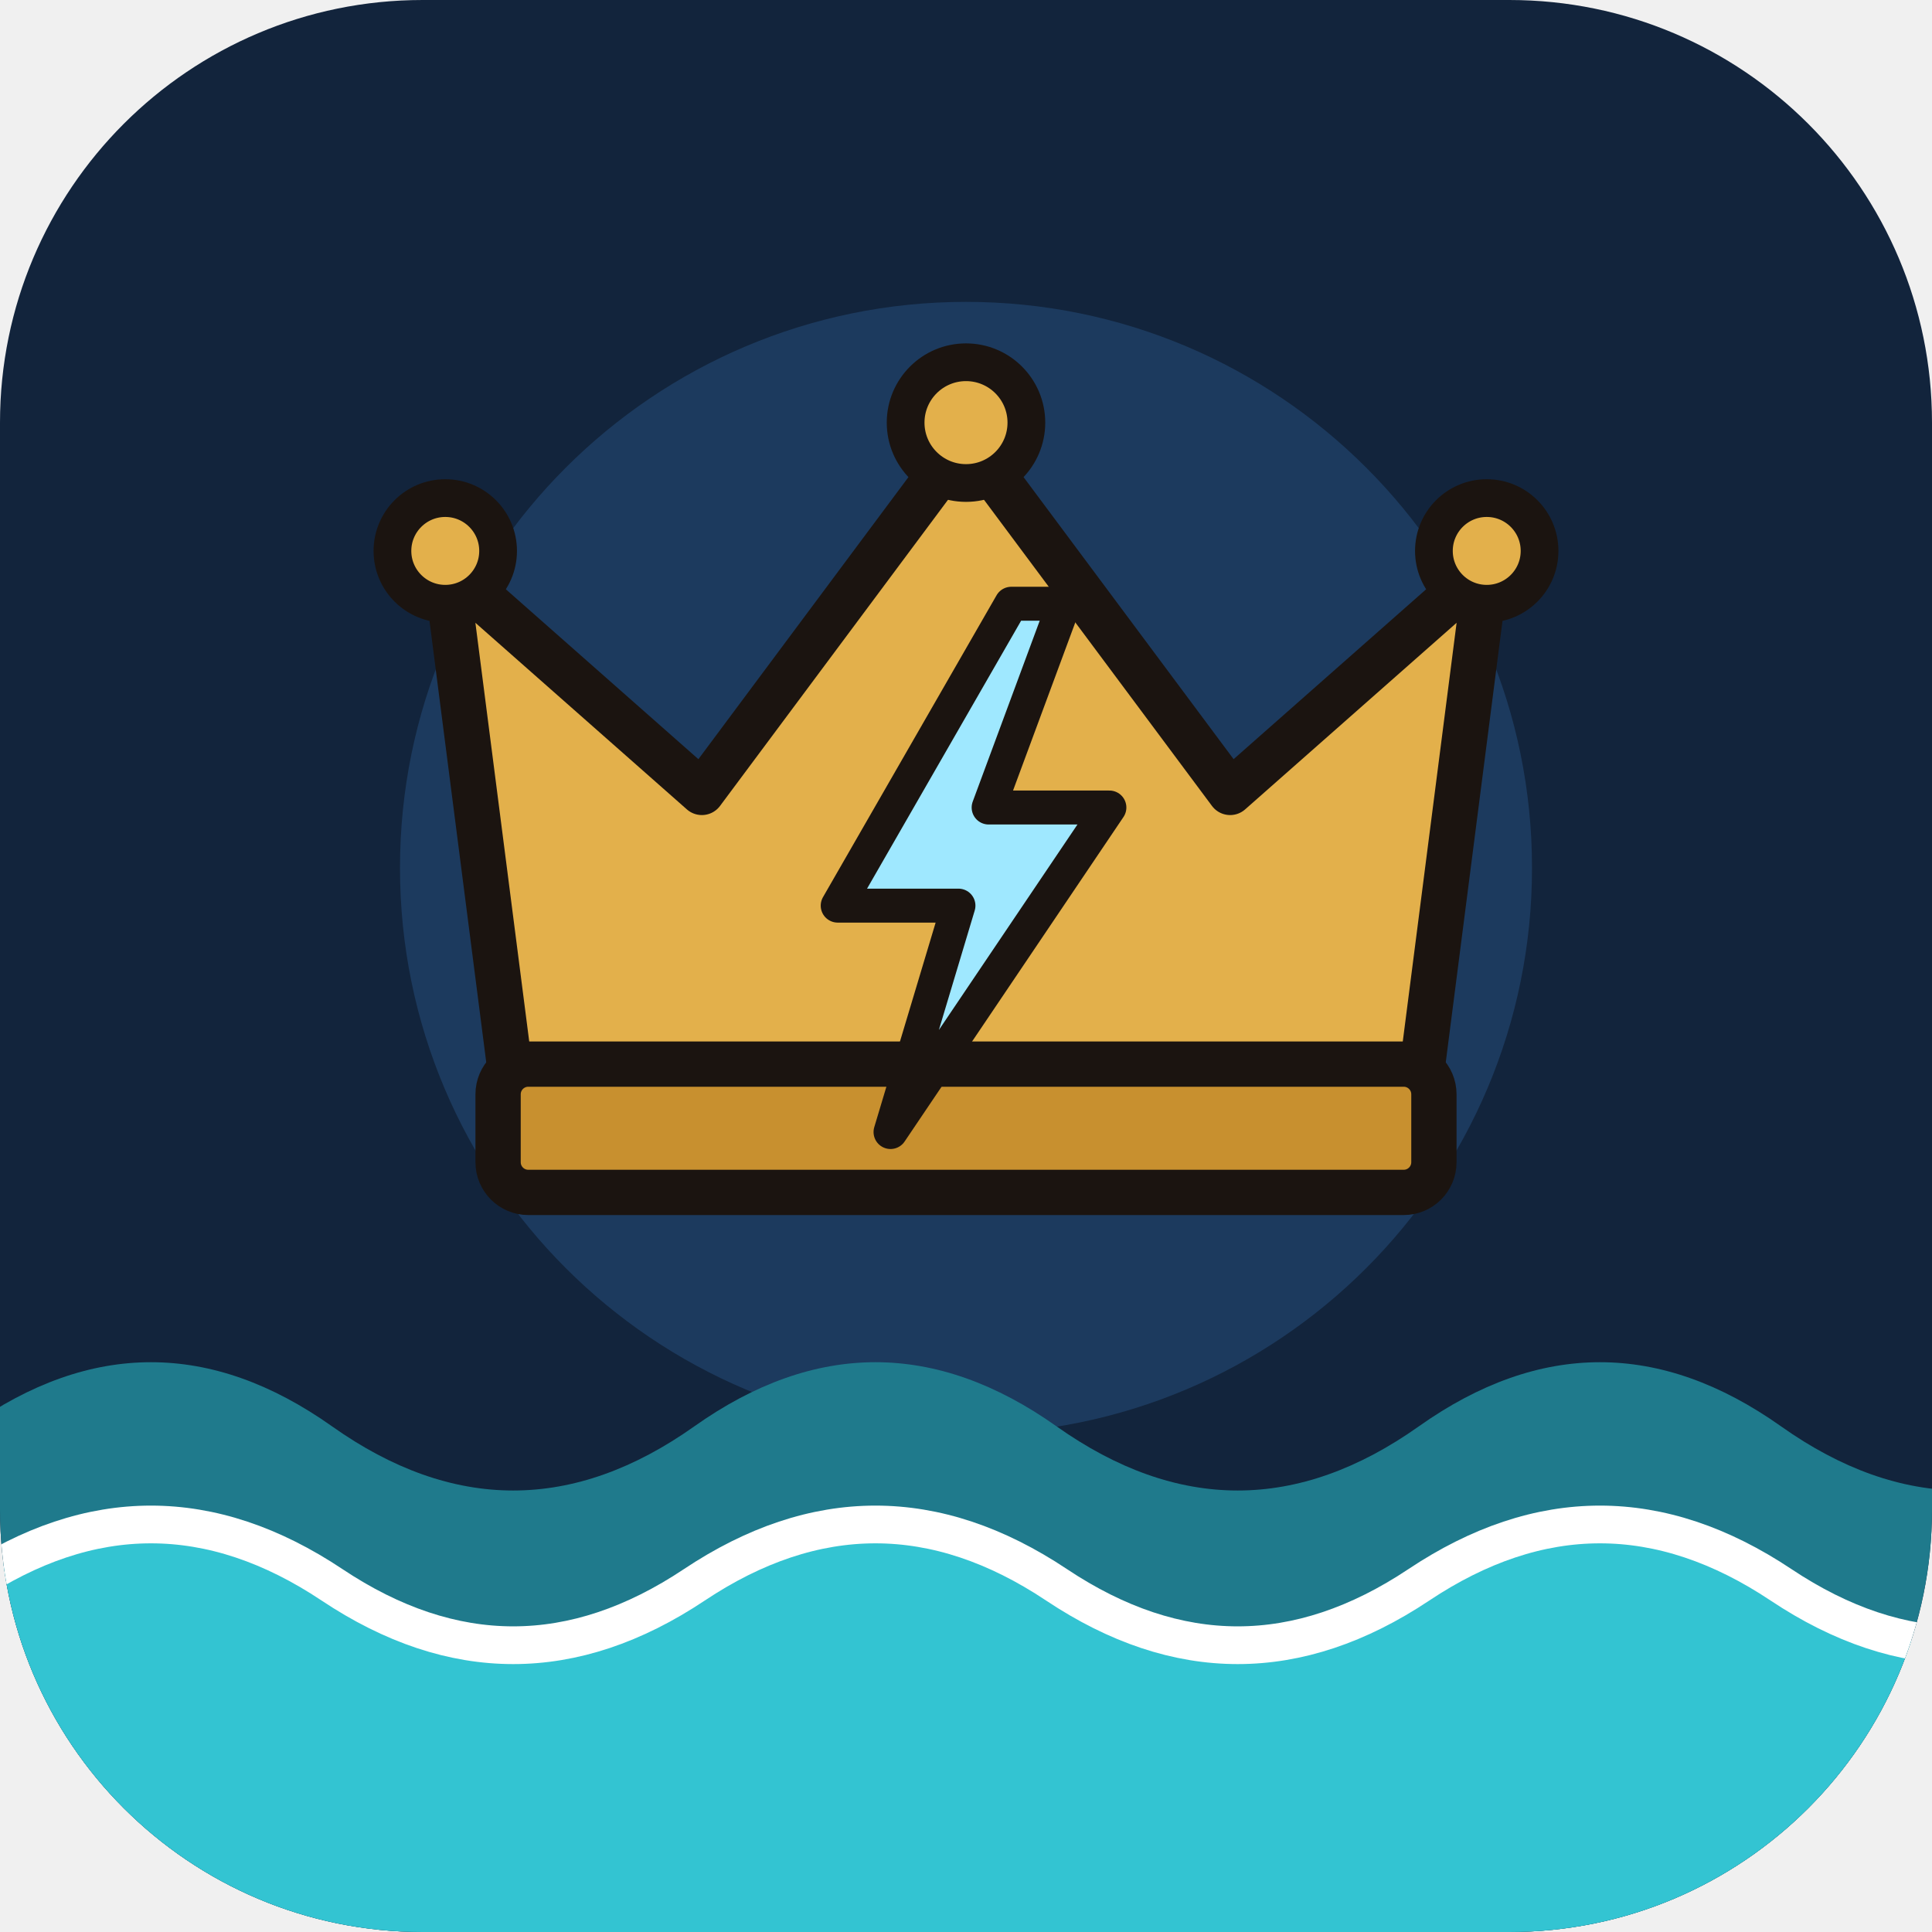
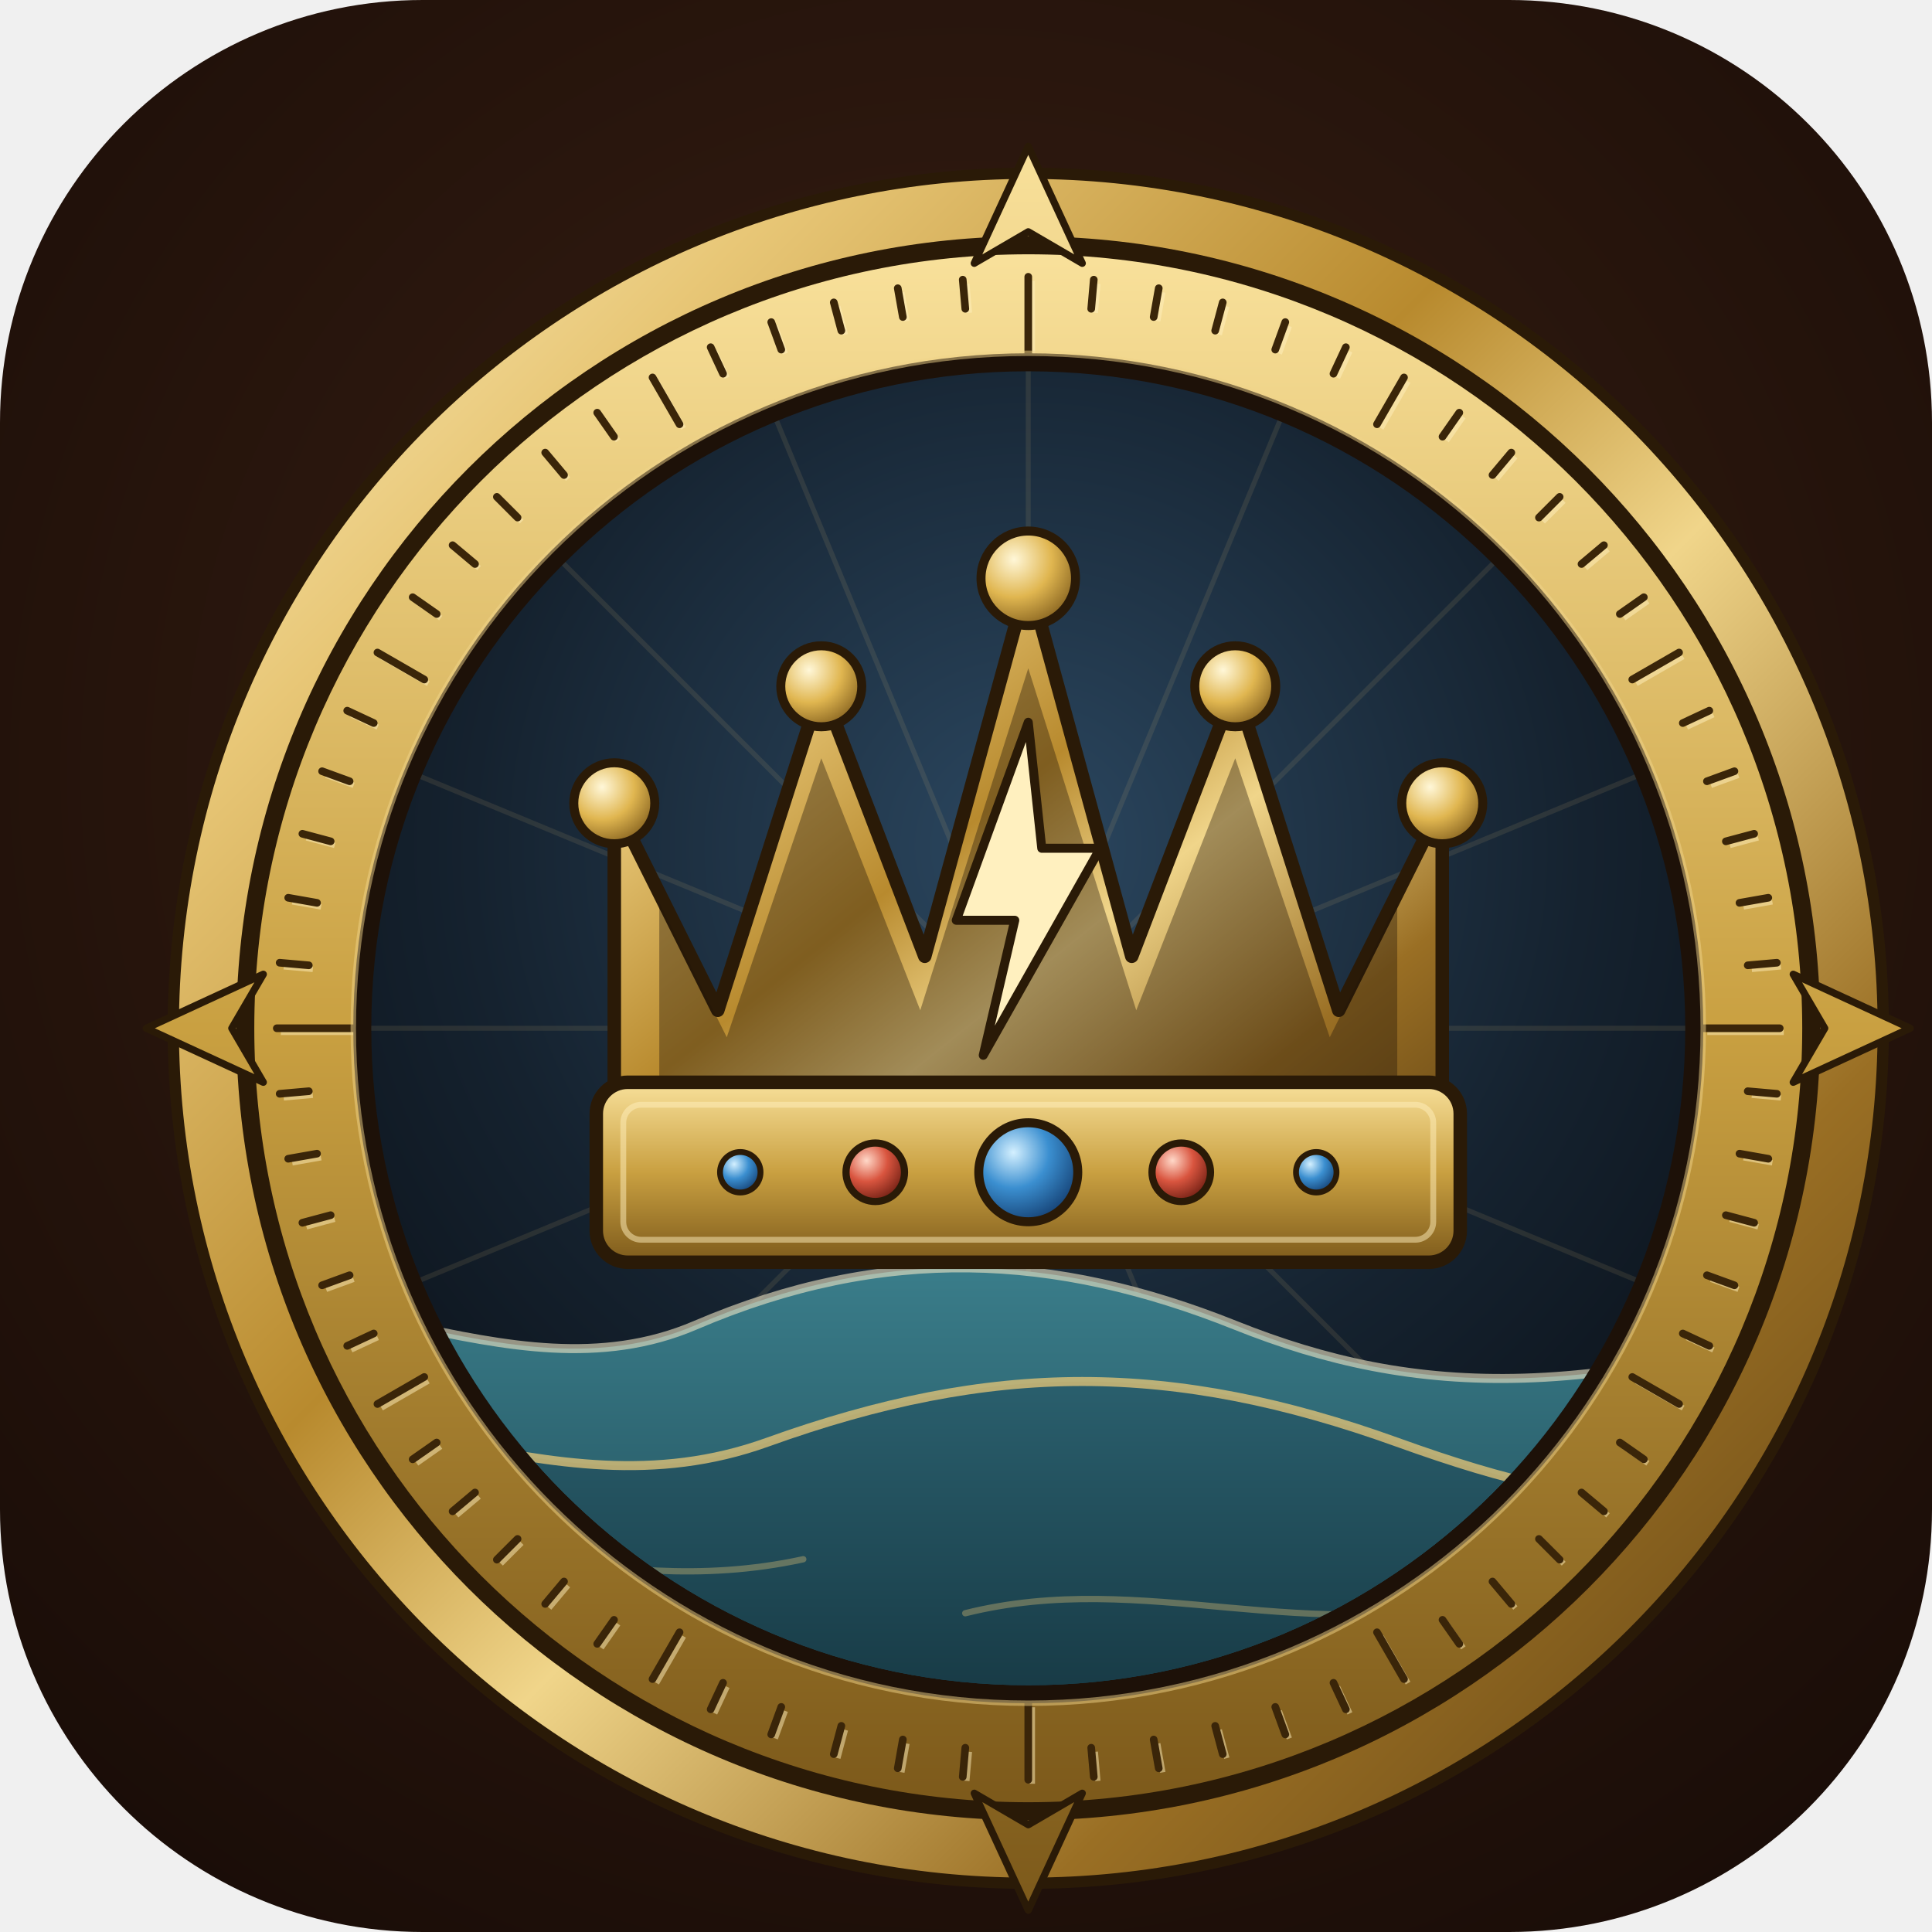
<svg xmlns="http://www.w3.org/2000/svg" viewBox="0 0 512 512">
  <defs>
    <clipPath id="r">
      <rect width="512" height="512" rx="112" />
    </clipPath>
+     <radialGradient id="bg" cx=".5" cy=".4" r=".8">
+       <stop offset="0" stop-color="#3a2013" />
+       <stop offset="1" stop-color="#150a06" />
+     </radialGradient>
  </defs>
  <g clip-path="url(#r)">
-     <rect width="512" height="512" fill="#12243C" />
-     <circle cx="256" cy="230" r="150" fill="#1C3A5E" />
-     <path d="M136 290 L118 150 L186 210 L256 116 L326 210 L394 150 L376 290 Z" fill="#E3B04B" stroke="#1B1410" stroke-width="12" stroke-linejoin="round" />
-     <rect x="132" y="282" width="248" height="34" rx="8" fill="#C8902F" stroke="#1B1410" stroke-width="12" />
-     <circle cx="118" cy="146" r="14" fill="#E3B04B" stroke="#1B1410" stroke-width="10" />
-     <circle cx="256" cy="112" r="16" fill="#E3B04B" stroke="#1B1410" stroke-width="10" />
-     <circle cx="394" cy="146" r="14" fill="#E3B04B" stroke="#1B1410" stroke-width="10" />
-     <path d="M268 160 L222 240 L254 240 L236 300 L294 214 L262 214 L282 160 Z" fill="#9FE8FF" stroke="#1B1410" stroke-width="9" stroke-linejoin="round" />
-     <path d="M-8 378 Q40 344 88 378 T184 378 T280 378 T376 378 T472 378 T568 378 V512 H-8 Z" fill="#1F7A8C" />
-     <path d="M-8 420 Q40 388 88 420 T184 420 T280 420 T376 420 T472 420 T568 420 V512 H-8 Z" fill="#33C4D2" />
-     <path d="M-8 420 Q40 388 88 420 T184 420 T280 420 T376 420 T472 420 T568 420" fill="none" stroke="#FFFFFF" stroke-width="10" stroke-linecap="round" />
+     <rect width="512" height="512" fill="url(#bg)" />
+     <g transform="translate(34 34) scale(1.1925)">
+       <defs>
+         <linearGradient id="ico-ring" x1="0" y1="0" x2="1" y2="1">
+           <stop offset="0" stop-color="#fff3c6" />
+           <stop offset=".18" stop-color="#e8c777" />
+           <stop offset=".4" stop-color="#b88a2e" />
+           <stop offset=".55" stop-color="#f0d58a" />
+           <stop offset=".76" stop-color="#9a6f24" />
+           <stop offset="1" stop-color="#5a3e12" />
+         </linearGradient>
+         <linearGradient id="ico-flat" x1="0" y1="0" x2="0" y2="1">
+           <stop offset="0" stop-color="#f8e09a" />
+           <stop offset=".5" stop-color="#c9a041" />
+           <stop offset="1" stop-color="#7d5a1b" />
+         </linearGradient>
+         <radialGradient id="ico-field" cx=".5" cy=".36" r=".78">
+           <stop offset="0" stop-color="#2b4760" />
+           <stop offset=".55" stop-color="#15222f" />
+           <stop offset="1" stop-color="#090d13" />
+         </radialGradient>
+         <linearGradient id="ico-seaB" x1="0" y1="0" x2="0" y2="1">
+           <stop offset="0" stop-color="#3a7d8a" />
+           <stop offset="1" stop-color="#0f2c37" />
+         </linearGradient>
+         <linearGradient id="ico-seaF" x1="0" y1="0" x2="0" y2="1">
+           <stop offset="0" stop-color="#2a5f6d" />
+           <stop offset="1" stop-color="#0a1f28" />
+         </linearGradient>
+         <radialGradient id="ico-blue" cx=".35" cy=".3" r=".8">
+           <stop offset="0" stop-color="#d4f0ff" />
+           <stop offset=".45" stop-color="#3b8fd0" />
+           <stop offset="1" stop-color="#0f3566" />
+         </radialGradient>
+         <radialGradient id="ico-red" cx=".35" cy=".3" r=".8">
+           <stop offset="0" stop-color="#ffd8c8" />
+           <stop offset=".45" stop-color="#d9553f" />
+           <stop offset="1" stop-color="#5f160c" />
+         </radialGradient>
+         <radialGradient id="ico-orb" cx=".35" cy=".3" r=".8">
+           <stop offset="0" stop-color="#fff7d8" />
+           <stop offset=".5" stop-color="#e0b650" />
+           <stop offset="1" stop-color="#7a5719" />
+         </radialGradient>
+         <clipPath id="ico-clip">
+           <circle cx="200" cy="200" r="146" />
+         </clipPath>
+       </defs>
+       <g>
+         <circle cx="200" cy="200" r="190" fill="url(#ico-ring)" stroke="#2a1a07" stroke-width="2.5" />
+         <circle cx="200" cy="200" r="176" fill="#2a1a07" />
+         <circle cx="200" cy="200" r="172" fill="url(#ico-flat)" />
+         <path d="M200.9 33.9L200.9 50.9M215.46 34.54L214.89 41.01M229.9 36.44L228.77 42.84M244.12 39.59L242.44 45.87M258.02 43.97L255.79 50.08M271.48 49.55L268.73 55.44M284.4 56.27L278.4 66.67M296.69 64.1L292.96 69.43M308.25 72.97L304.07 77.95M318.99 82.81L314.39 87.41M328.83 93.55L323.85 97.73M337.7 105.11L332.37 108.84M345.53 117.4L335.13 123.4M352.25 130.32L346.36 133.07M357.83 143.78L351.72 146.01M362.21 157.68L355.93 159.36M365.36 171.9L358.96 173.03M367.26 186.34L360.79 186.91M367.9 200.9L350.9 200.9M367.26 215.46L360.79 214.89M365.36 229.9L358.96 228.77M362.21 244.12L355.93 242.44M357.83 258.02L351.72 255.79M352.25 271.48L346.36 268.73M345.53 284.4L335.13 278.4M337.7 296.69L332.37 292.96M328.83 308.25L323.85 304.07M318.99 318.99L314.39 314.39M308.25 328.83L304.07 323.85M296.69 337.7L292.96 332.37M284.4 345.53L278.4 335.13M271.48 352.25L268.73 346.36M258.02 357.83L255.79 351.72M244.12 362.21L242.44 355.93M229.9 365.36L228.77 358.96M215.46 367.26L214.89 360.79M200.9 367.9L200.9 350.9M186.34 367.26L186.91 360.79M171.9 365.36L173.03 358.96M157.68 362.21L159.36 355.93M143.78 357.83L146.01 351.72M130.32 352.25L133.07 346.36M117.4 345.53L123.4 335.13M105.11 337.7L108.84 332.37M93.55 328.83L97.73 323.85M82.81 318.99L87.41 314.39M72.97 308.25L77.95 304.07M64.1 296.69L69.43 292.96M56.27 284.4L66.67 278.4M49.55 271.48L55.44 268.73M43.97 258.02L50.08 255.79M39.59 244.12L45.87 242.44M36.44 229.9L42.84 228.77M34.54 215.46L41.01 214.89M33.9 200.9L50.9 200.9M34.54 186.34L41.01 186.91M36.44 171.9L42.84 173.03M39.59 157.68L45.87 159.36M43.97 143.78L50.08 146.01M49.55 130.32L55.44 133.07M56.27 117.4L66.67 123.4M64.1 105.11L69.43 108.84M72.97 93.55L77.95 97.73M82.81 82.81L87.41 87.41M93.55 72.97L97.73 77.95M105.11 64.1L108.84 69.43M117.4 56.27L123.4 66.67M130.32 49.55L133.07 55.44M143.78 43.97L146.01 50.08M157.68 39.59L159.36 45.87M171.9 36.44L173.03 42.84M186.34 34.54L186.91 41.01" stroke="#fff0bf" stroke-opacity=".5" stroke-width="1.2" fill="none" />
+         <path d="M200 33L200 50M214.56 33.64L213.99 40.11M229 35.54L227.87 41.94M243.22 38.69L241.54 44.97M257.12 43.07L254.89 49.18M270.58 48.65L267.83 54.54M283.5 55.37L277.5 65.77M295.79 63.2L292.06 68.53M307.35 72.07L303.17 77.05M318.09 81.91L313.49 86.51M327.93 92.65L322.95 96.83M336.8 104.21L331.47 107.94M344.63 116.5L334.23 122.5M351.35 129.42L345.46 132.17M356.93 142.88L350.82 145.11M361.31 156.78L355.03 158.46M364.46 171L358.06 172.13M366.36 185.44L359.89 186.01M367 200L350 200M366.36 214.56L359.89 213.99M364.46 229L358.06 227.87M361.31 243.22L355.03 241.54M356.93 257.12L350.82 254.89M351.35 270.58L345.46 267.83M344.63 283.5L334.23 277.5M336.8 295.79L331.47 292.06M327.93 307.35L322.95 303.17M318.09 318.09L313.49 313.49M307.35 327.93L303.17 322.95M295.79 336.8L292.06 331.47M283.5 344.63L277.5 334.23M270.58 351.35L267.83 345.46M257.12 356.93L254.89 350.82M243.22 361.31L241.54 355.03M229 364.46L227.87 358.06M214.56 366.36L213.99 359.89M200 367L200 350M185.44 366.36L186.01 359.89M171 364.46L172.13 358.06M156.78 361.31L158.46 355.03M142.88 356.93L145.11 350.82M129.42 351.35L132.17 345.46M116.5 344.63L122.5 334.23M104.21 336.8L107.94 331.47M92.65 327.93L96.83 322.95M81.91 318.09L86.51 313.49M72.07 307.35L77.05 303.17M63.2 295.79L68.53 292.06M55.37 283.5L65.77 277.5M48.65 270.58L54.54 267.83M43.07 257.12L49.18 254.89M38.69 243.22L44.97 241.54M35.54 229L41.94 227.87M33.64 214.56L40.11 213.99M33 200L50 200M33.64 185.44L40.11 186.01M35.54 171L41.94 172.13M38.69 156.78L44.97 158.46M43.07 142.88L49.18 145.11M48.65 129.42L54.54 132.17M55.37 116.5L65.77 122.5M63.2 104.21L68.53 107.94M72.07 92.65L77.05 96.83M81.91 81.91L86.51 86.51M92.65 72.07L96.83 77.05M104.21 63.2L107.94 68.53M116.5 55.37L122.5 65.77M129.42 48.65L132.17 54.54M142.88 43.07L145.11 49.18M156.78 38.69L158.46 44.97M171 35.54L172.13 41.94M185.44 33.64L186.01 40.11" stroke="#3a2509" stroke-width="1.7" stroke-linecap="round" fill="none" />
+         <circle cx="200" cy="200" r="150" fill="#1d1108" stroke="#f0d58a" stroke-opacity=".5" stroke-width="1.2" />
+         <circle cx="200" cy="200" r="146" fill="url(#ico-field)" />
+         <path d="M200 4L212 30L200 23L188 30Z M396 200L370 212L377 200L370 188Z M200 396L188 370L200 377L212 370Z M4 200L30 188L23 200L30 212Z" fill="url(#ico-flat)" stroke="#2a1a07" stroke-width="1.6" stroke-linejoin="round" />
+         <g clip-path="url(#ico-clip)">
+           <path d="M200 200L200 50M200 200L257.4 61.42M200 200L306.07 93.93M200 200L338.58 142.6M200 200L350 200M200 200L338.58 257.4M200 200L306.07 306.07M200 200L257.4 338.58M200 200L200 350M200 200L142.6 338.58M200 200L93.93 306.07M200 200L61.42 257.4M200 200L50 200M200 200L61.42 142.6M200 200L93.93 93.93M200 200L142.6 61.42" stroke="#e8c777" stroke-opacity=".11" stroke-width="1.1" fill="none" />
+           <path d="M0 266C40 248 84 284 126 266S206 250 246 266S326 284 400 258V400H0Z" fill="url(#ico-seaB)" />
+           <path d="M0 266C40 248 84 284 126 266S206 250 246 266S326 284 400 258" fill="none" stroke="#f0e6c4" stroke-opacity=".6" stroke-width="2" />
+           <path d="M0 292C50 274 92 310 142 292S232 274 282 292S352 308 400 286V400H0Z" fill="url(#ico-seaF)" />
+           <path d="M0 292C50 274 92 310 142 292S232 274 282 292S352 308 400 286" fill="none" stroke="#e8c777" stroke-opacity=".75" stroke-width="2" />
+           <path d="M30 318C70 306 104 328 150 318M186 330C226 320 262 338 306 326M62 346C98 338 132 354 176 346M230 352C264 346 296 358 336 350" fill="none" stroke="#e8c777" stroke-opacity=".35" stroke-width="1.4" stroke-linecap="round" />
+         </g>
+         <g>
+           <path d="M108 248V150L131 196L154 124L177 184L200 100L223 184L246 124L269 196L292 150V248Z" fill="url(#ico-ring)" stroke="#2a1a07" stroke-width="3" stroke-linejoin="round" />
+           <path d="M118 214V172L133 202L154 140L176 196L200 120L224 196L246 140L267 202L282 172V214Z" fill="#241508" fill-opacity=".38" />
+           <path d="M200 132L184 176H197L190 206L216 160H203Z" fill="#fff0bf" stroke="#2a1a07" stroke-width="2" stroke-linejoin="round" />
+           <rect x="104" y="212" width="192" height="40" rx="7" fill="url(#ico-flat)" stroke="#2a1a07" stroke-width="3" />
+           <rect x="110" y="217" width="180" height="30" rx="4" fill="none" stroke="#fff0bf" stroke-opacity=".5" stroke-width="1.3" />
+           <circle cx="108" cy="150" r="9" fill="url(#ico-orb)" stroke="#2a1a07" stroke-width="2" />
+           <circle cx="154" cy="124" r="9" fill="url(#ico-orb)" stroke="#2a1a07" stroke-width="2" />
+           <circle cx="200" cy="100" r="10.5" fill="url(#ico-orb)" stroke="#2a1a07" stroke-width="2" />
+           <circle cx="246" cy="124" r="9" fill="url(#ico-orb)" stroke="#2a1a07" stroke-width="2" />
+           <circle cx="292" cy="150" r="9" fill="url(#ico-orb)" stroke="#2a1a07" stroke-width="2" />
+           <circle cx="200" cy="232" r="11" fill="url(#ico-blue)" stroke="#2a1a07" stroke-width="2" />
+           <circle cx="166" cy="232" r="6.5" fill="url(#ico-red)" stroke="#2a1a07" stroke-width="1.6" />
+           <circle cx="234" cy="232" r="6.5" fill="url(#ico-red)" stroke="#2a1a07" stroke-width="1.6" />
+           <circle cx="136" cy="232" r="4.5" fill="url(#ico-blue)" stroke="#2a1a07" stroke-width="1.3" />
+           <circle cx="264" cy="232" r="4.5" fill="url(#ico-blue)" stroke="#2a1a07" stroke-width="1.3" />
+         </g>
+       </g>
+     </g>
  </g>
</svg>
